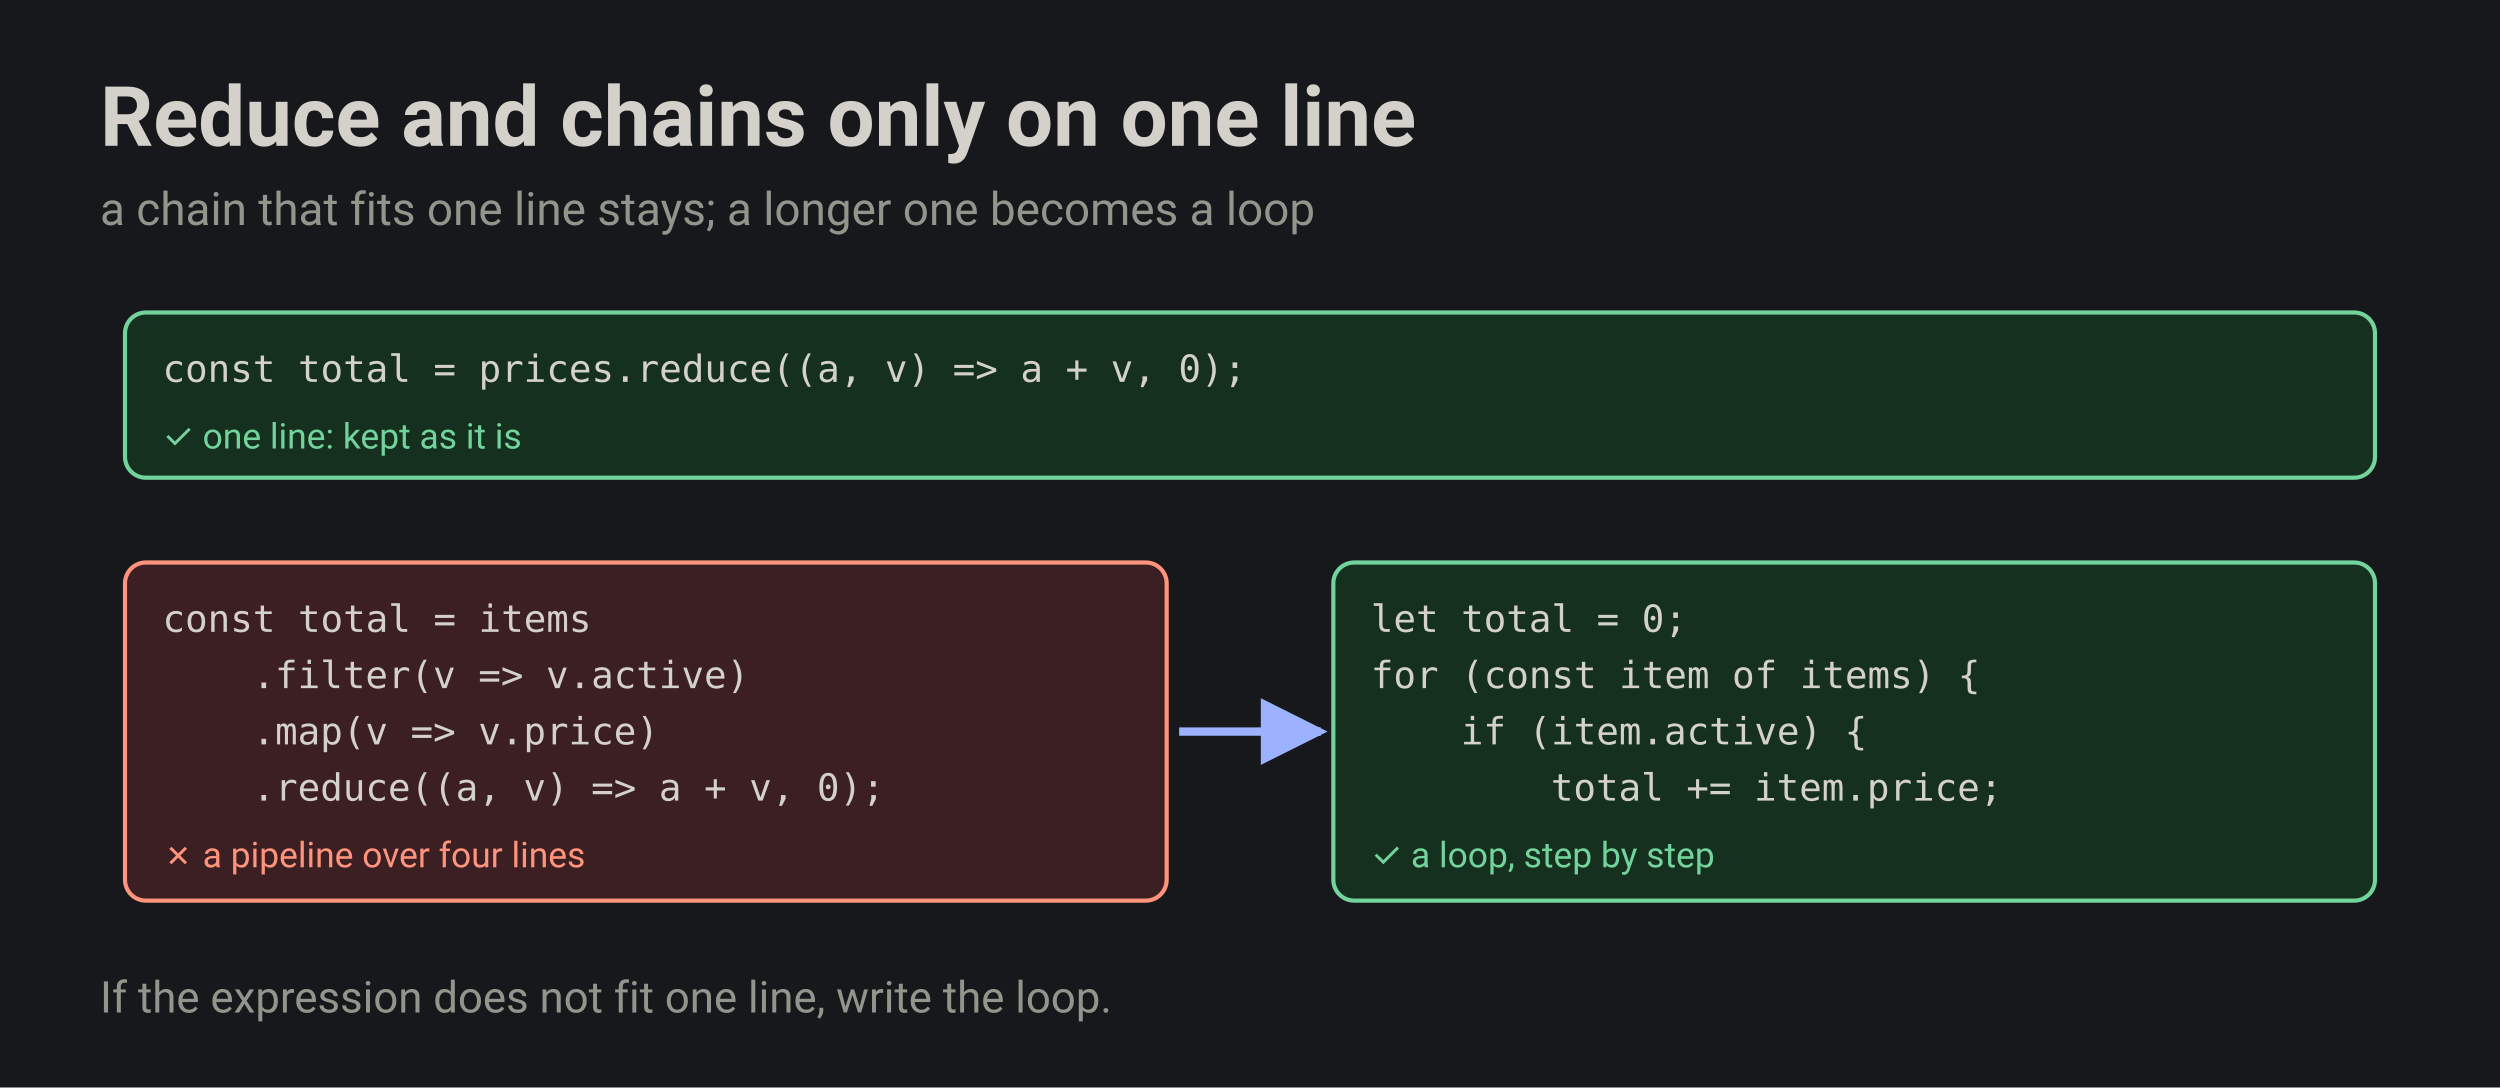
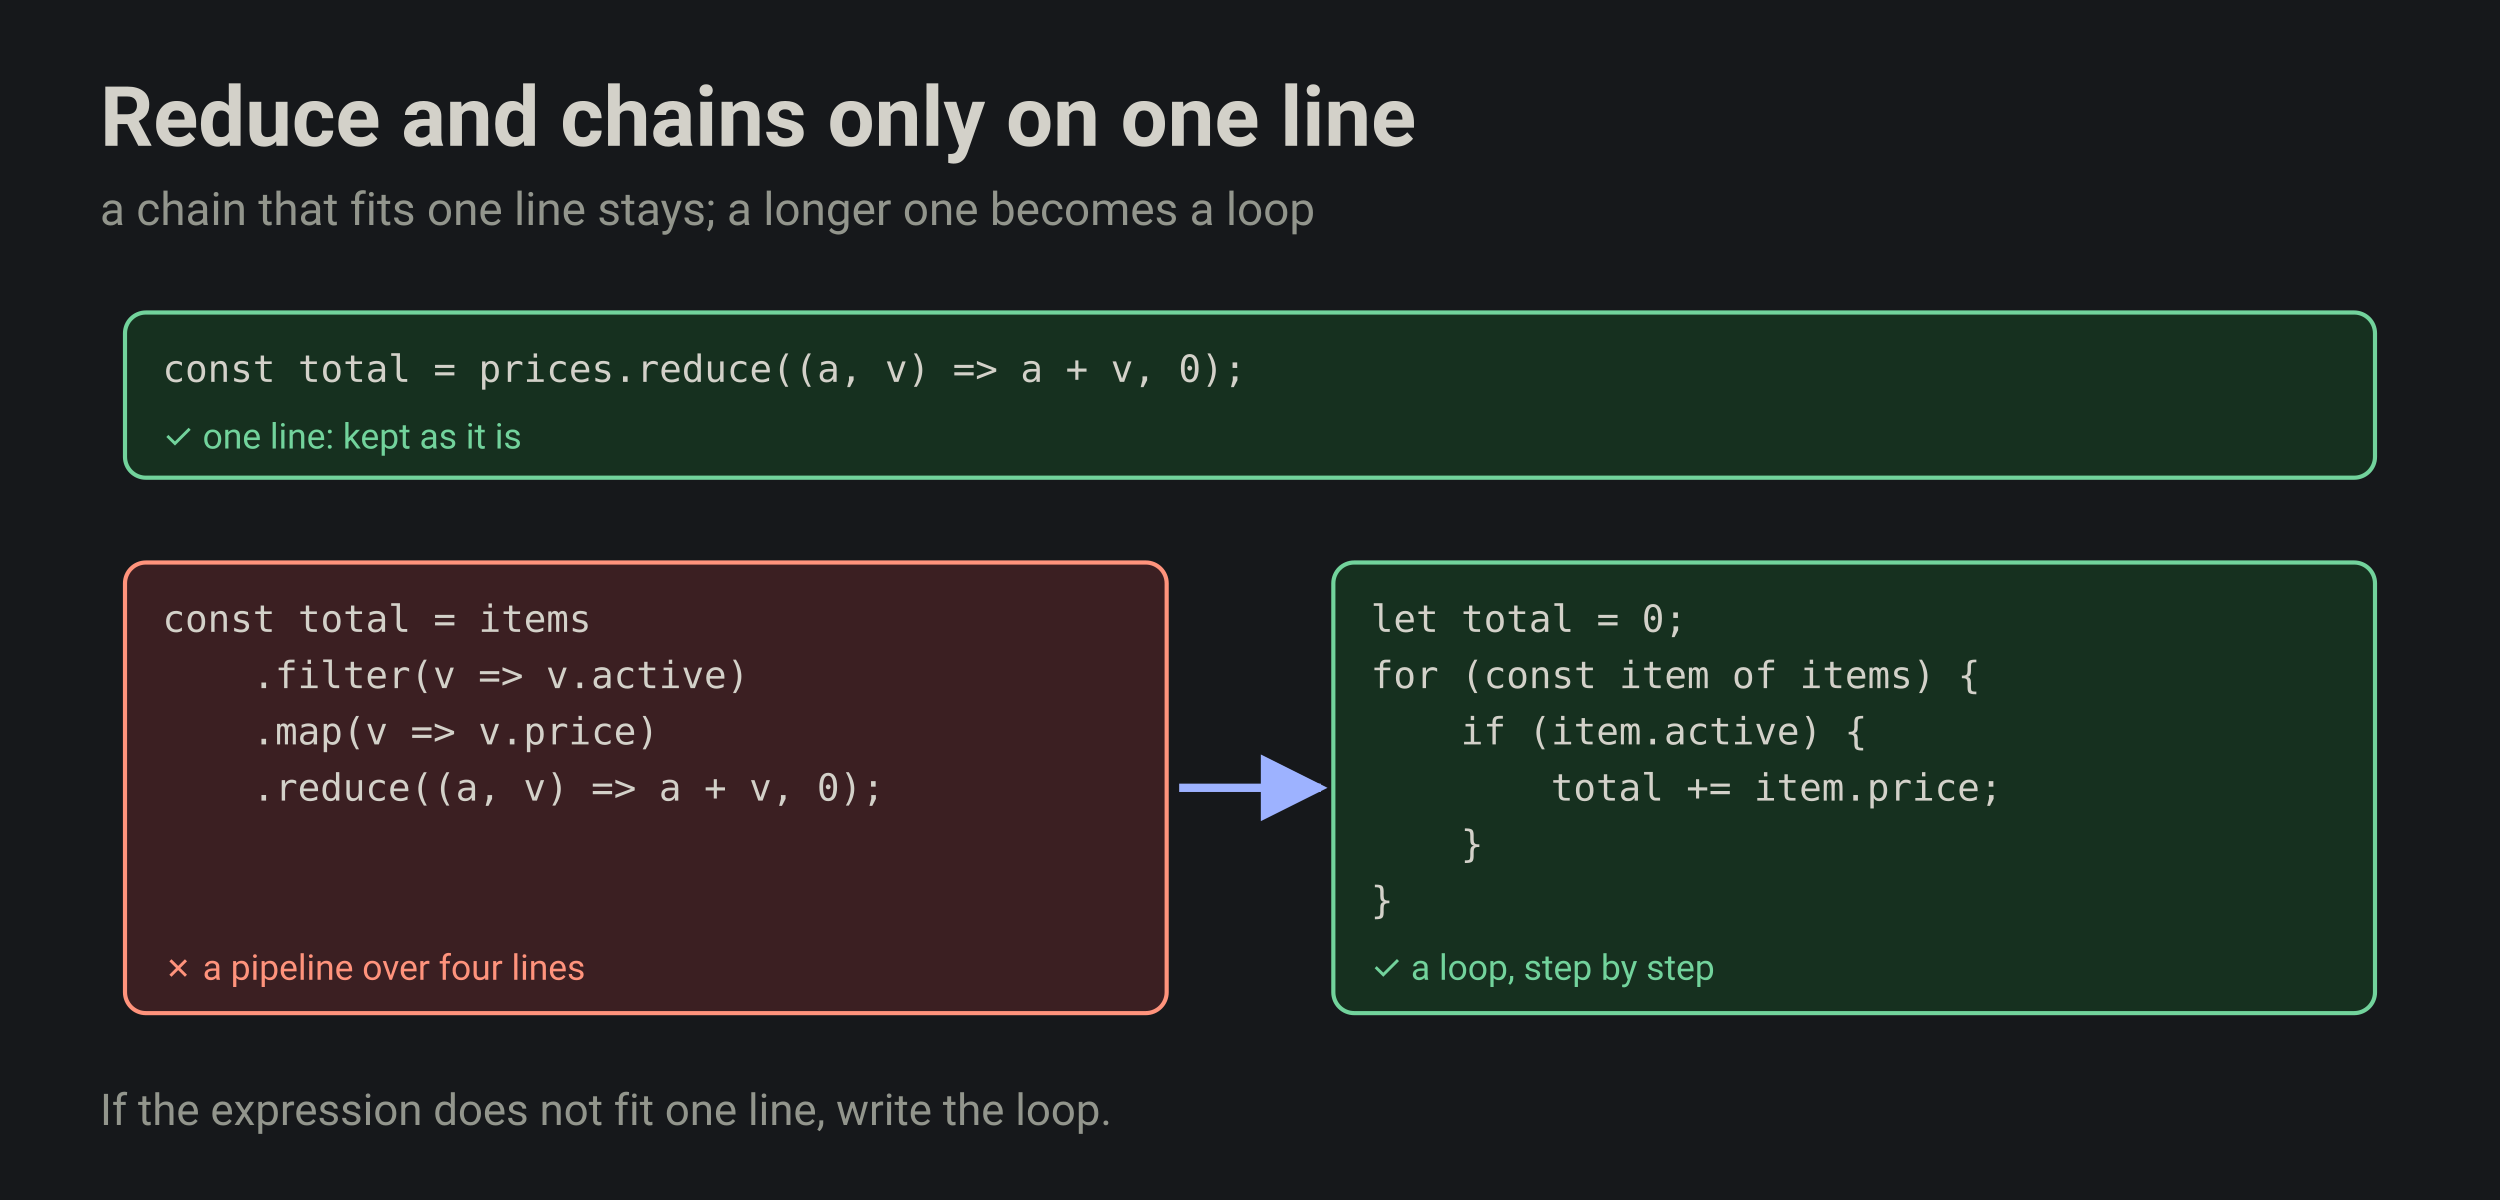
- <svg xmlns="http://www.w3.org/2000/svg" width="1200" height="522" viewBox="0 0 1200 522" font-family="system-ui, -apple-system, 'Segoe UI', Roboto, sans-serif">
-   <rect width="1200" height="522" fill="#16181b" />
+ <svg xmlns="http://www.w3.org/2000/svg" width="1200" height="576" viewBox="0 0 1200 576" font-family="system-ui, -apple-system, 'Segoe UI', Roboto, sans-serif">
+   <rect width="1200" height="576" fill="#16181b" />
  <defs>
    <marker id="arrow" viewBox="0 0 10 10" refX="9" refY="5" markerWidth="8" markerHeight="8" orient="auto-start-reverse">
      <path d="M0 0 L10 5 L0 10 z" fill="#9db2ff" />
    </marker>
  </defs>
  <text x="48" y="70" fill="#d3d1c9" font-size="40" font-weight="700">Reduce and chains only on one line</text>
  <text x="48" y="108" fill="#92958c" font-size="22">a chain that fits one line stays; a longer one becomes a loop</text>
  <rect x="60" y="150" width="1080" height="79.3" rx="10" fill="#16301f" stroke="#72d39c" stroke-width="2" />
  <text x="78.0" y="183.3" fill="#d3d1c9" font-size="18" font-family="ui-monospace, 'JetBrains Mono', Menlo, monospace">const total = prices.reduce((a, v) =&gt; a + v, 0);</text>
  <text x="78" y="215.3" fill="#72d39c" font-size="17">✓ one line: kept as it is</text>
-   <rect x="60" y="270" width="500" height="162.3" rx="10" fill="#3b1f22" stroke="#ff937c" stroke-width="2" />
-   <rect x="640" y="270" width="500" height="162.3" rx="10" fill="#16301f" stroke="#72d39c" stroke-width="2" />
+   <rect x="60" y="270" width="500" height="216.3" rx="10" fill="#3b1f22" stroke="#ff937c" stroke-width="2" />
+   <rect x="640" y="270" width="500" height="216.3" rx="10" fill="#16301f" stroke="#72d39c" stroke-width="2" />
  <text x="78.0" y="303.3" fill="#d3d1c9" font-size="18" font-family="ui-monospace, 'JetBrains Mono', Menlo, monospace">const total = items</text>
  <text x="121.2" y="330.3" fill="#d3d1c9" font-size="18" font-family="ui-monospace, 'JetBrains Mono', Menlo, monospace">.filter(v =&gt; v.active)</text>
  <text x="121.2" y="357.3" fill="#d3d1c9" font-size="18" font-family="ui-monospace, 'JetBrains Mono', Menlo, monospace">.map(v =&gt; v.price)</text>
  <text x="121.2" y="384.3" fill="#d3d1c9" font-size="18" font-family="ui-monospace, 'JetBrains Mono', Menlo, monospace">.reduce((a, v) =&gt; a + v, 0);</text>
-   <text x="78" y="416.3" fill="#ff937c" font-size="17">✗ a pipeline over four lines</text>
+   <text x="78" y="470.3" fill="#ff937c" font-size="17">✗ a pipeline over four lines</text>
  <text x="658.0" y="303.3" fill="#d3d1c9" font-size="18" font-family="ui-monospace, 'JetBrains Mono', Menlo, monospace">let total = 0;</text>
  <text x="658.0" y="330.3" fill="#d3d1c9" font-size="18" font-family="ui-monospace, 'JetBrains Mono', Menlo, monospace">for (const item of items) {</text>
  <text x="701.2" y="357.3" fill="#d3d1c9" font-size="18" font-family="ui-monospace, 'JetBrains Mono', Menlo, monospace">if (item.active) {</text>
  <text x="744.4" y="384.3" fill="#d3d1c9" font-size="18" font-family="ui-monospace, 'JetBrains Mono', Menlo, monospace">total += item.price;</text>
-   <text x="658" y="416.3" fill="#72d39c" font-size="17">✓ a loop, step by step</text>
-   <line x1="566" y1="351.15" x2="634" y2="351.15" stroke="#9db2ff" stroke-width="4" marker-end="url(#arrow)" />
-   <text x="48" y="486" fill="#92958c" font-size="21">If the expression does not fit one line, write the loop.</text>
+   <text x="701.2" y="411.3" fill="#d3d1c9" font-size="18" font-family="ui-monospace, 'JetBrains Mono', Menlo, monospace">}</text>
+   <text x="658.0" y="438.3" fill="#d3d1c9" font-size="18" font-family="ui-monospace, 'JetBrains Mono', Menlo, monospace">}</text>
+   <text x="658" y="470.3" fill="#72d39c" font-size="17">✓ a loop, step by step</text>
+   <line x1="566" y1="378.15" x2="634" y2="378.15" stroke="#9db2ff" stroke-width="4" marker-end="url(#arrow)" />
+   <text x="48" y="540" fill="#92958c" font-size="21">If the expression does not fit one line, write the loop.</text>
</svg>
